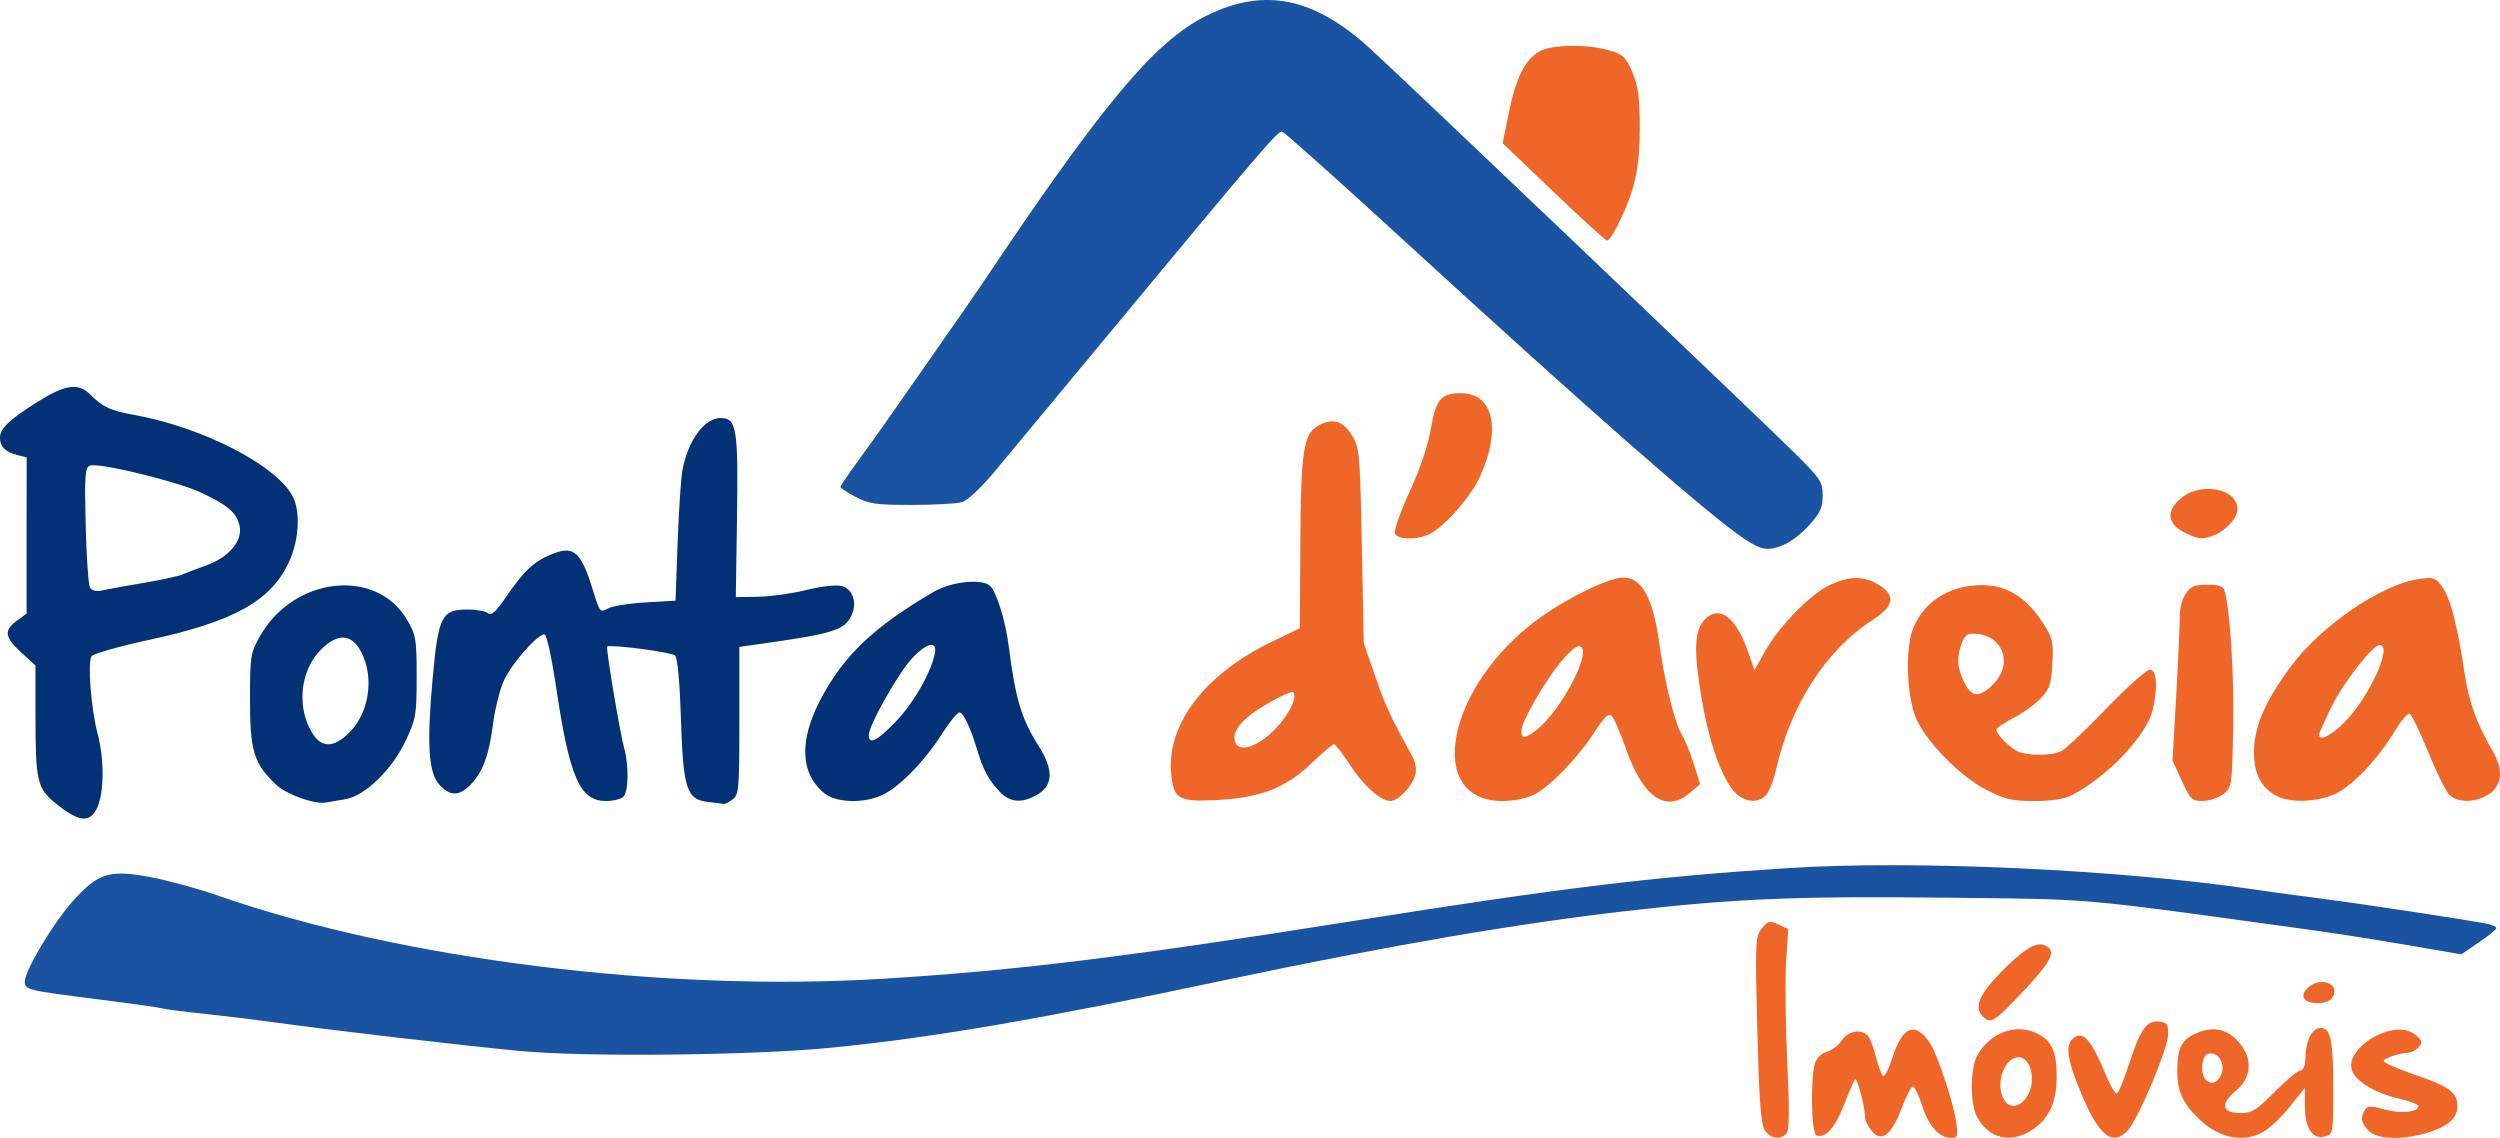
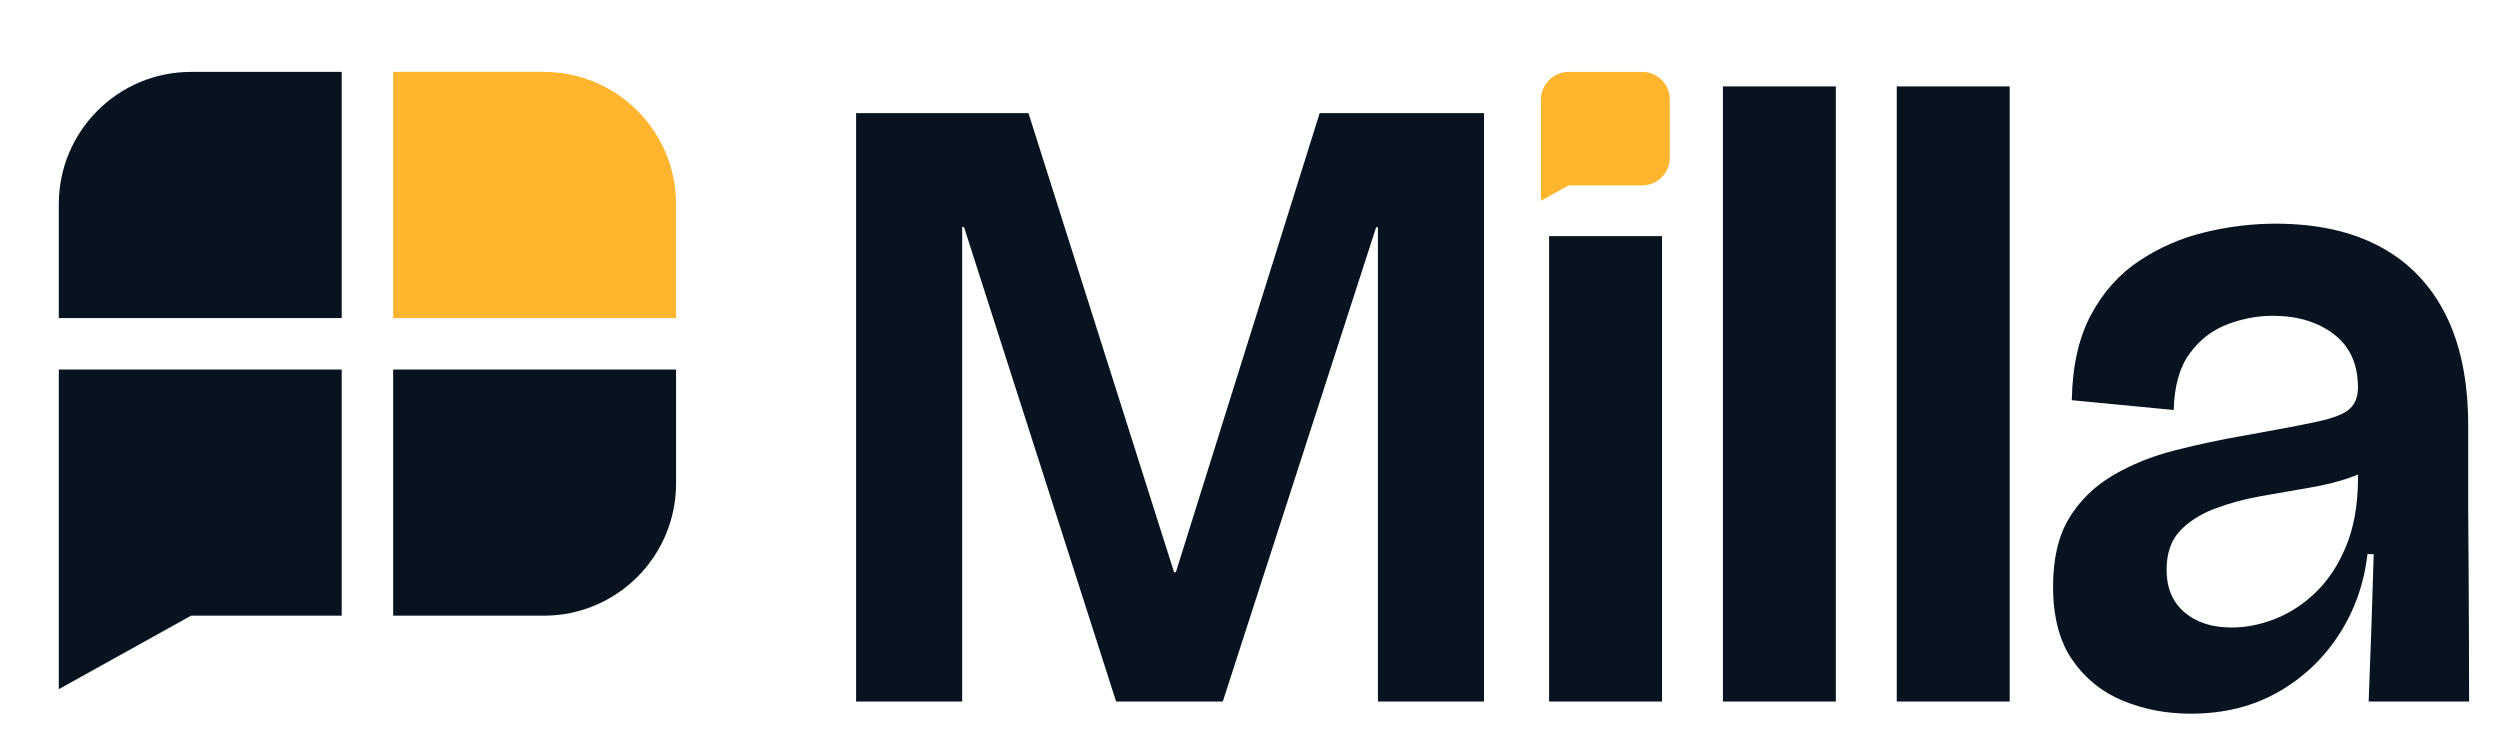
- <svg xmlns="http://www.w3.org/2000/svg" id="Camada_1" data-name="Camada 1" viewBox="0 0 705.01 320.9">
-   <defs>
-     <style>
-       .cls-1 {
-         fill: #033175;
-       }
- 
-       .cls-1, .cls-2, .cls-3 {
-         stroke-width: 0px;
-       }
- 
-       .cls-2 {
-         fill: #1953a2;
-       }
- 
-       .cls-3 {
-         fill: #ef6728;
-       }
-     </style>
-   </defs>
-   <path class="cls-1" d="M27.55,227.42c-1.95,4.68-4.99,4.56-11.31-.44-5.87-4.63-6.24-6.2-6.24-26.35v-12.97l-4-3.66c-4.71-4.31-4.98-6.23-1.25-8.95l2.75-2v-22.03s.02-22.03.02-22.03l-2.5-.63c-3.52-.88-5.02-2.36-5.02-4.92s2.47-5,10.41-10c7.97-5.03,11.67-5.57,15.04-2.19,3.58,3.58,5.65,4.55,12.3,5.74,19.3,3.45,40.26,14.22,44.81,23.03,2.18,4.21,1.79,12.02-.9,18.09-4.96,11.19-15.48,17.13-39.5,22.31-8.5,1.83-15.86,3.92-16.35,4.65-1.16,1.7-.11,15.01,1.74,21.95,1.84,6.92,1.84,16,0,20.4ZM206.56,225.47c-1.07.78-2.19,1.34-2.5,1.25-.31-.09-2.25-.34-4.32-.56-6.11-.64-7.09-3.61-7.71-23.47-.33-10.35-.96-17.13-1.65-17.83-.96-.95-18.36-3.23-19.15-2.51-.41.38,3.63,24.57,4.77,28.53,1.37,4.78,1.26,12.35-.2,13.81-.66.66-2.87,1.2-4.91,1.2-7.35,0-10.24-6.55-14.01-31.75-1.34-9-2.72-15.25-3.37-15.25-2.03,0-9.4,8.46-11.48,13.18-1.13,2.57-2.49,8.07-3.02,12.21-1.11,8.79-2.92,13.61-6.41,17.1-3.18,3.18-5.62,3.18-8.63-.02-3.15-3.36-3.66-11.36-1.94-30.3,1.59-17.35,2.52-19.17,9.84-19.17,2.6,0,5.22.49,5.83,1.1.79.79,2.19-.51,5.09-4.75,4.93-7.23,7.66-9.8,12.55-11.85,6.55-2.73,8.5-1,12.09,10.74,1.66,5.44,1.86,5.67,3.91,4.5,1.19-.68,5.99-1.47,10.66-1.74l8.5-.5.6-16.5c.33-9.07.95-18.3,1.38-20.5,1.64-8.34,6.19-14.5,10.72-14.5s5.01,2.79,4.64,28l-.34,22.5,6.32-.1c3.48-.06,9.59-.91,13.57-1.91,4.14-1.03,8.39-1.51,9.91-1.13,3.15.79,4.49,4.6,2.87,8.17-1.96,4.3-5.08,5.28-26.17,8.23l-5.5.77v20.81c0,19.45-.13,20.91-1.94,22.24ZM248.85,224.17c-5.17,2.44-12.89,2.26-16.24-.37-6.93-5.46-7.36-14.9-1.2-26.57,6.54-12.4,14.95-20.4,31.82-30.29,5.03-2.95,13.81-3.87,16.01-1.67,1.87,1.87,4.33,9.88,5.25,17.12,1.89,14.78,3.58,20.39,8.45,28.07,4.39,6.92,4.07,11.34-1.01,13.97-4.21,2.17-7.25,1.78-10.12-1.29-3.11-3.33-4.53-5.99-6.25-11.7-1.92-6.4-3.91-10.55-5.05-10.54-.56,0-2.81,2.82-5,6.25-4.93,7.69-11.82,14.74-16.66,17.02ZM97.36,225.38c-2.12.34-4.55.75-5.4.92-3.18.61-11.16-2.23-14.1-5.02-6.26-5.95-7.36-9.5-7.36-23.89,0-12.42.13-13.22,2.83-18,9.49-16.79,32.77-19.4,41.44-4.64,2.55,4.33,2.73,5.42,2.73,16.14s-.2,11.9-3.1,18c-3.92,8.25-11.51,15.6-17.04,16.49ZM25.4,165.73c.53.86,1.79,1.13,3.47.75,1.45-.32,6.68-1.27,11.63-2.1,4.95-.83,9.9-1.91,11-2.39,1.1-.49,4.12-1.64,6.72-2.57,6.25-2.22,10.17-6.81,9.37-10.96-.73-3.79-3.35-6.06-11.09-9.63-6.84-3.16-28.72-8.45-31.13-7.53-1.4.54-1.55,2.65-1.21,16.85.22,8.93.78,16.84,1.24,17.58ZM88.01,206.67c2.63,4.32,6.12,4.29,10.49-.08,5.27-5.27,6.94-14.32,3.96-21.45-2.67-6.38-6.85-7.06-11.97-1.94-5.82,5.82-6.91,16.18-2.48,23.47ZM245,207.26c0,2.87,2.25,1.77,7.52-3.67,4.96-5.12,9.68-13.22,11.04-18.95.99-4.13-2.1-3.59-6.47,1.15-3.87,4.19-12.09,18.79-12.09,21.47Z" />
-   <path class="cls-2" d="M503.28,153.54c-4.64,1.95-6.41,1.7-11.36-1.58-9.93-6.58-43.02-35.58-95.81-83.96-18.36-16.84-33.91-30.74-34.55-30.89-1.18-.29-5.92,5.25-49.05,57.28-13.67,16.5-27.95,33.71-31.73,38.24-4.18,5.02-7.92,8.54-9.57,9-1.49.42-7.88.76-14.21.76-10.04,0-12.04-.29-15.75-2.27-2.34-1.25-4.25-2.51-4.25-2.8s2.37-3.78,5.26-7.73c2.9-3.96,7.06-9.79,9.25-12.96,2.2-3.17,8.16-11.72,13.27-19,5.1-7.28,10.5-15.07,12-17.31,34.17-51.08,48.9-68.7,63.47-75.9,16.26-8.04,30.25-5.22,46.15,9.3,9.55,8.72,112.25,106.58,120.35,114.67,6.66,6.65,7.25,7.59,7.25,11.37,0,3.36-.69,4.89-3.75,8.28-2.06,2.29-5.2,4.76-6.97,5.5ZM234.5,295.45c-21.99,2.19-69.48,2.69-88,.92-16.94-1.62-52.72-5.79-68.5-7.98-5.77-.8-15.14-1.94-20.82-2.54-5.67-.59-10.85-1.26-11.5-1.49-.65-.23-8.61-1.35-17.68-2.5-20.35-2.56-21-2.71-21-5.08,0-3.11,8.14-16.69,13.66-22.8,7.09-7.84,10.23-8.79,21.82-6.62,4.87.91,13.39,3.24,18.94,5.18,51.44,17.98,125.82,27.28,187.58,23.47,37.78-2.33,68.09-6.05,132-16.19,59.22-9.41,84.8-12.53,123-15,35.73-2.32,94.07.38,132.5,6.13,3.85.57,11.95,1.68,18,2.45,10.96,1.4,41.53,6.04,46.75,7.09,1.51.31,2.75.86,2.75,1.23s-2.23,2.19-4.95,4.04l-4.95,3.37-15.3-2.63c-8.41-1.44-20.25-3.31-26.3-4.14-41.08-5.65-54.63-7.65-68.25-8.46-9.12-.54-18.27-.55-35.72-.75-41.76-.48-59.51.27-90.03,3.78-31.33,3.61-67.56,9.85-113,19.46-52.34,11.07-82.1,16.18-111,19.06Z" />
-   <path class="cls-3" d="M358.5,222.77c-4.08,1.59-8.89,2.49-15,2.82-11.28.61-12.63-.19-13.25-7.8-1.11-13.73,9.63-27.71,28.17-36.69l8.14-3.94.14-24.39c.16-25.91.89-30.52,5.23-32.84,3.9-2.09,6.78-1.24,9.24,2.71,2.25,3.62,2.34,4.68,2.88,31.25l.55,27.5,3.18,9.24c2.84,8.25,4.52,11.89,10.37,22.4,1.01,1.81,1.4,3.89,1,5.34-.93,3.4-4.8,7.52-7.07,7.52-2.79,0-7.87-4.63-11.76-10.72-1.86-2.9-3.73-5.28-4.15-5.28s-3.22,2.37-6.22,5.27c-3.6,3.48-7.49,6.07-11.45,7.61ZM658.66,223.81c-5,2.42-12.88,2.7-16.77.58-4.33-2.35-6.33-6.35-6.26-12.5.09-7.1,3.18-14.23,10.41-23.97,8.57-11.56,25.67-23.21,36.19-24.65,4.12-.56,4.63-.38,6.55,2.32,2.27,3.17,4.27,10.97,6.25,24.3,1.19,8.06,3.39,14.13,7.95,21.98,2.98,5.15,2.67,9.42-.88,11.95-3.72,2.65-9.22,2.7-11.55.12-.97-1.07-3.63-6.54-5.91-12.16-2.28-5.63-4.59-10.36-5.14-10.53-.55-.16-2.46,2.11-4.23,5.04-4.71,7.78-11.69,15.14-16.61,17.52ZM432.8,223.99c-2.3,1.17-5.79,1.9-9.13,1.9-21.99,0-15.73-32.3,9.92-51.19,8.12-5.98,20.06-11.81,24.19-11.81,5.31,0,8.4,5.74,10.21,18.92,1.45,10.58,4.41,22.52,6.31,25.41.8,1.23,2.29,4.86,3.3,8.07l1.84,5.83-2.78,2.38c-6.86,5.91-13.32,1.47-18.18-12.49-1.57-4.5-3.39-8.63-4.04-9.17-.87-.72-2.13.46-4.55,4.28-4.56,7.17-12.59,15.58-17.09,17.87ZM584.29,224.24c-2.12,1.1-5.67,1.65-10.6,1.65-6.38,0-8.27-.45-13.64-3.21-6.88-3.55-15.75-12.36-19.25-19.12-3.01-5.81-3.74-19.92-1.36-26.15,3.2-8.39,11.8-13.23,21.76-12.27,5.75.55,10.81,4.14,14.98,10.63,2.67,4.17,2.93,5.28,2.61,11.34-.3,5.82-.75,7.13-3.32,9.84-1.63,1.72-5.11,4.22-7.72,5.55-2.61,1.33-4.75,2.8-4.75,3.25,0,1.28,3.24,4.69,5.68,5.98,2.76,1.46,9.76,1.5,12.64.08,1.2-.6,6.9-6,12.68-12.01,5.78-6,11.29-10.92,12.25-10.91,2,0,2.34,4.73.82,11.28-1.66,7.17-12.74,18.88-22.78,24.07ZM498.42,223.64c-1.68,2.57-5.03,2.91-8.03.81-3.98-2.79-8.08-13.36-10.42-26.86-2.43-14.02-2.21-19.91.86-22.98,4.13-4.12,8.88-.45,12.23,9.47l1.68,4.94,3.09-5.48c4.04-7.16,12.92-16.18,18.35-18.65,5.51-2.5,9.48-2.5,13.57-.01,4.91,2.99,4.41,6.06-1.61,9.92-13.11,8.41-23.15,23.93-27.24,42.09-.55,2.48-1.67,5.51-2.48,6.75ZM455.94,64.01c-1.09,2.13-2.31,3.87-2.71,3.87-.4-.01-7.2-6.2-15.1-13.75l-14.38-13.74,1.72-8.5c1.99-9.8,4.54-14.98,8.53-17.34,3.44-2.03,13.61-2.19,19.9-.31,3.9,1.16,4.63,1.87,6.46,6.23,1.65,3.95,2.06,7.08,2.06,15.92.01,11.4-1.51,17.88-6.48,27.62ZM626.97,223.95c-1.36,1.04-3.96,1.91-5.78,1.92-3.05.02-3.5-.41-5.92-5.69l-2.61-5.72,1.05-18.53c.58-10.2,1.02-20.18.99-22.19-.03-2.01.71-4.82,1.64-6.25,1.41-2.15,2.47-2.6,6.12-2.6,3.34,0,4.52.42,4.89,1.75,1.56,5.6,2.72,23.99,2.42,38.58-.33,16.54-.38,16.87-2.8,18.73ZM638.68,318.94c-5.71,3.48-12.7,2.22-18.52-3.36-4.67-4.47-6.16-7.79-6.16-13.71,0-6.44,1.25-8.77,5.68-10.62,4.61-1.93,8.62-.98,11.79,2.79,3.9,4.64,3.52,9.89-1,13.61-4.49,3.7-3.91,6.24,1.42,6.24,3.16,0,4.5-.83,9.61-6,3.27-3.3,6.51-6,7.22-6s1.31-1.22,1.36-2.75c.16-5.87,1.81-9.25,4.51-9.25s3.41,4,3.41,16.87-.12,13.03-2.07,13.65c-3.63,1.16-5.93-2.05-5.93-8.26v-5.44l-4.07,5.15c-2.23,2.83-5.5,6.01-7.25,7.08ZM520,311.6c-2.45,6.41-5.26,9.53-7.75,8.59-1.51-.56-1.76-16.83-.32-20.61.51-1.34,2.03-2.71,3.37-3.05,1.35-.34,3.2-1.75,4.1-3.13,1.78-2.72,5.64-3.37,7.4-1.25.58.7,1.59,3.41,2.25,6.02.66,2.61,1.56,4.98,2.01,5.26s1.61-1.99,2.57-5.03c2.85-9.05,6.53-10.49,10.65-4.2,2.12,3.23,6.65,16.92,7.39,22.32.54,3.92.39,4.37-1.42,4.37-3.36,0-6.28-3.21-8.16-9.01-.99-3.02-2.18-5.49-2.64-5.49s-1.93,2.82-3.24,6.26c-2.89,7.57-5.66,9.64-8.39,6.26-1-1.23-1.82-2.84-1.82-3.58,0-2.95-2.24-11.54-2.85-10.93-.36.35-1.77,3.59-3.15,7.2ZM402.5,150.89c-3.87,1.47-8.47,1.23-9.13-.48-.31-.81,1.56-6.1,4.15-11.75,2.92-6.35,5.2-13.1,5.98-17.7,1.42-8.36,2.87-10.07,8.5-10.07,9.18,0,11.47,10.19,5.31,23.63-2.74,5.98-10.73,14.82-14.81,16.37ZM573.1,318.62c-6.01,4.01-12.39,2.48-15.61-3.74-1.91-3.71-1.92-13.26-.01-16.95,3.38-6.53,10.78-9.44,16.78-6.58,4.33,2.05,5.74,5.08,5.74,12.34s-2.26,11.83-6.9,14.93ZM684.44,319.46c-7.03,2.11-14,1.87-16.44-.57-2.17-2.17-2.46-3.73-1.08-5.91.75-1.18,1.62-1.2,5.45-.13,4.56,1.28,9.63.8,9.63-.91,0-.5-2.53-1.47-5.63-2.17-5.75-1.28-10.9-4.12-12.67-6.98-4-6.43,11.17-16.06,17.38-11.03,2.02,1.63,2.16,2.13,1.02,3.52-.74.88-2.16,1.61-3.16,1.61s-3.08.48-4.62,1.07c-2.54.97-2.64,1.17-1.02,2.08,1,.55,5.05,2.14,9,3.51,8.47,2.95,10.7,4.69,10.7,8.34,0,3.46-2.62,5.78-8.56,7.57ZM503.84,319.59c-1.67,2-4.64,1.55-6.2-.95-1.07-1.71-1.57-8.55-2.08-28.32-.63-24.84-.57-26.19,1.27-28.47,1.75-2.16,2.2-2.27,4.7-1.13l2.77,1.26-.6,9.21c-.32,5.06-.18,17.73.31,28.15.64,13.34.59,19.33-.17,20.25ZM600.14,318.64c-4.18,4.73-8.05,1.9-12.85-9.39-4.15-9.77-4.95-14.13-2.95-16.13,2.89-2.89,5.3-.29,9.74,10.51,1.19,2.88,2.52,5.01,2.96,4.74.44-.28,2.02-4.21,3.51-8.74,3.17-9.63,4.85-11.95,8.4-11.54,2.21.26,2.54.76,2.45,3.8-.12,4-8.27,23.37-11.26,26.75ZM624.54,150.88c-3.6,1.36-4.47,1.29-8.54-.74-4.84-2.42-5.21-6.05-.98-9.62,5.65-4.75,16.06-2.72,15.95,3.12-.05,2.43-3.25,6.02-6.43,7.24ZM568.11,282.14c-5.77,5.98-6.9,6.56-8.91,4.55-2.52-2.52-1.24-5.91,4.55-11.98,6.2-6.49,10.25-9.14,12.61-8.24,4.05,1.56,2.48,4.54-8.25,15.67ZM554.54,193.59c2.01,3.06,4.01,2.9,7.54-.62,6.27-6.27,2.12-15.06-6.71-14.19-1.85.18-3.67,5.86-2.98,9.31.35,1.76,1.32,4.23,2.15,5.5ZM654,207.15c0,2.03,3.53.27,7.34-3.65,6.97-7.17,13.49-21.61,9.75-21.61-1.97,0-10.14,10.44-13.52,17.28-1.96,3.98-3.57,7.57-3.57,7.98ZM429.01,206.14c-.01,2.28,1.14,2.21,4.28-.26,6.61-5.2,15.16-20.98,12.68-23.39-.84-.81-2.2.09-5.15,3.39-4.47,5-11.79,17.55-11.81,20.26ZM348.35,209.36c1.15,3,6.54,1.17,11.35-3.86,3.96-4.13,6.28-8.97,4.95-10.29-.33-.33-3.63,1.15-7.34,3.29-7.02,4.05-10.13,7.82-8.96,10.86ZM565.04,309.96c2.37,4.44,7.96.51,7.96-5.6,0-4.18-2.09-6.89-4.67-6.07-3.61,1.14-5.44,7.65-3.29,11.67ZM657.92,281.04c-.66,1.24-2.11,1.85-4.35,1.85-3.94,0-5.22-2.1-2.67-4.41,3.48-3.15,9-1.13,7.02,2.56ZM622.12,304.61c1.62,1.62,3.8.45,4.52-2.41.73-2.93-1.68-5.89-4.06-4.98-1.83.7-2.14,5.71-.46,7.39Z" />
+ <svg xmlns="http://www.w3.org/2000/svg" viewBox="0 -126.9 2804.3 824.3">
+   <g transform="translate(0 -112.2) scale(8.243)">
+     <path d="M26 8H46.5V41.5H8V26A18 18 0 0 1 26 8Z" fill="#07131F" />
+     <path d="M53.5 8H74A18 18 0 0 1 92 26V41.5H53.5Z" fill="#FFB52E" />
+     <path d="M53.5 48.5H92V64A18 18 0 0 1 74 82H53.5Z" fill="#07131F" />
+     <path d="M8 48.5H46.5V82H26L8 92Z" fill="#07131F" />
+   </g>
+   <g transform="translate(914.3 0)">
+     <path d="M46 660.0V0.0H239.336L402.668 514.997H404.668L565.999 0.0H750.335V660.0H631.333V128.002H629.333L457.335 660.0H337.667L167.002 127.669H165.002V660.0Z M823.333 660.0V138H950.002V660.0Z M1018.333 660.0V-30.001H1145.002V660.0Z M1213.333 660.0V-30.001H1340.002V660.0Z M1543 673.667Q1502.667 673.667 1467.5 659.333Q1432.333 645 1410.5 613.667Q1388.666 582.333 1388.666 531Q1388.666 484 1406.666 454.333Q1424.667 424.666 1455.833 406.333Q1487 388 1525.667 378.166Q1564.333 368.333 1605 361.333Q1659.333 351.666 1685.999 345.833Q1712.666 340 1721.666 331.5Q1730.666 323 1730.666 307.667Q1730.666 268.667 1703.666 248.001Q1676.667 227.334 1635.001 227.334Q1609.334 227.334 1584.001 237.001Q1558.668 246.668 1541.835 269.667Q1525.002 292.667 1524.002 333L1409.667 322.001Q1410.666 264.667 1431.166 226.333Q1451.666 188 1485.333 165.666Q1519 143.333 1558.834 133.666Q1598.667 124 1638.334 124Q1707.335 124 1755.501 149.833Q1803.668 175.667 1829.002 226Q1854.335 276.334 1854.335 350.668V446.668Q1854.668 482.001 1854.835 517.834Q1855.002 553.667 1855.168 589.167Q1855.335 624.667 1855.335 660.0H1742.667Q1744.333 619.334 1745.666 579.167Q1747 539.001 1748.333 494.668H1741.333Q1735.666 544.334 1709.333 585Q1683 625.667 1640.666 649.667Q1598.333 673.667 1543 673.667ZM1589.001 576.999Q1613.001 576.999 1637.667 567.332Q1662.333 557.666 1683.167 537.666Q1704 517.666 1717 486.667Q1730 455.667 1730.666 413.667L1730.999 390.334L1757.666 384.667Q1748 399 1726.333 407.167Q1704.667 415.334 1677.167 420Q1649.667 424.667 1621.667 429.667Q1593.668 434.667 1569.668 443.834Q1545.668 453 1530.835 468.833Q1516.002 484.666 1516.002 512.333Q1516.002 542.666 1536.002 559.832Q1556.002 576.999 1589.001 576.999Z" fill="#07131F" />
+     <path transform="translate(800.5 -60.0) scale(1.72)" d="M26 8H74A18 18 0 0 1 92 26V64A18 18 0 0 1 74 82H26L8 92V26A18 18 0 0 1 26 8Z" fill="#FFB52E" />
+   </g>
</svg>
